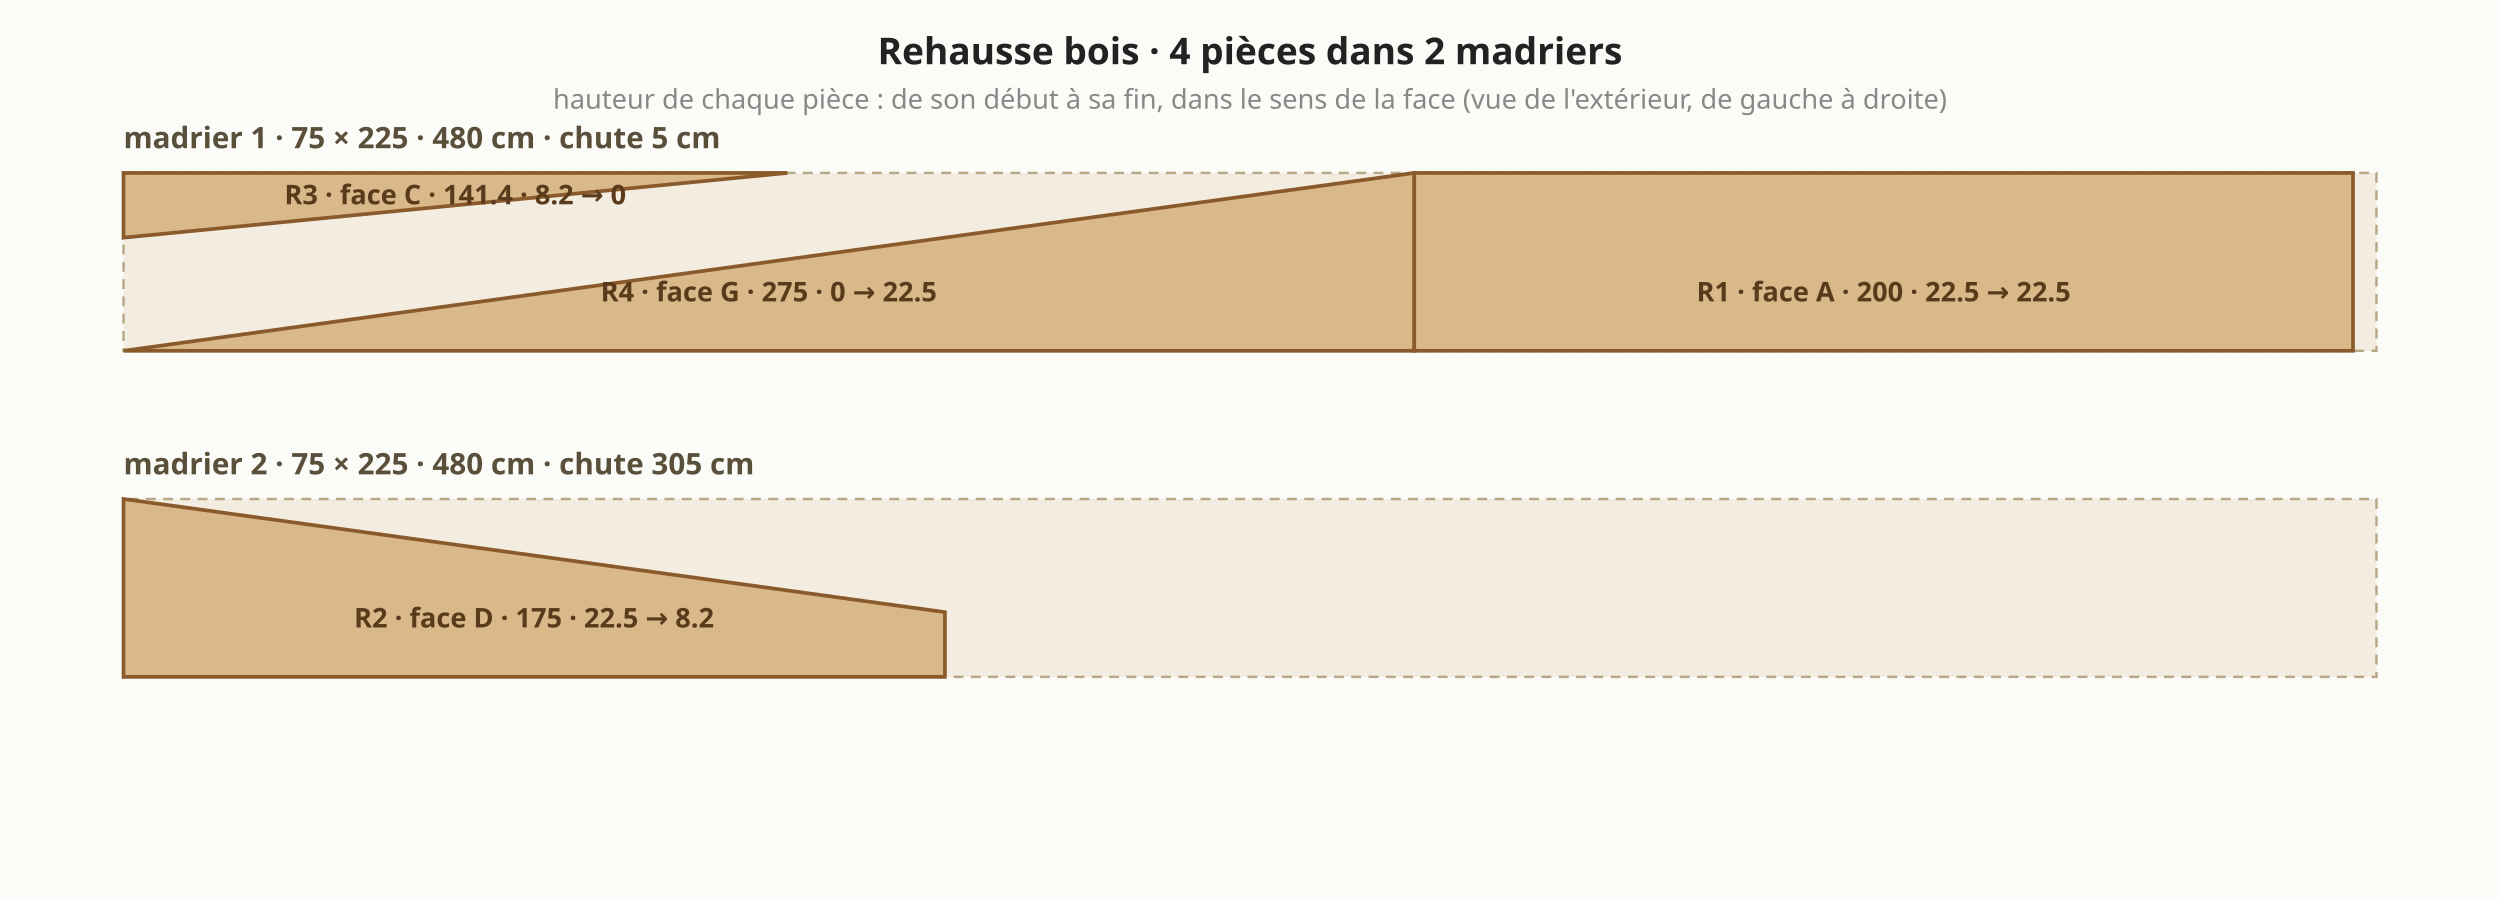
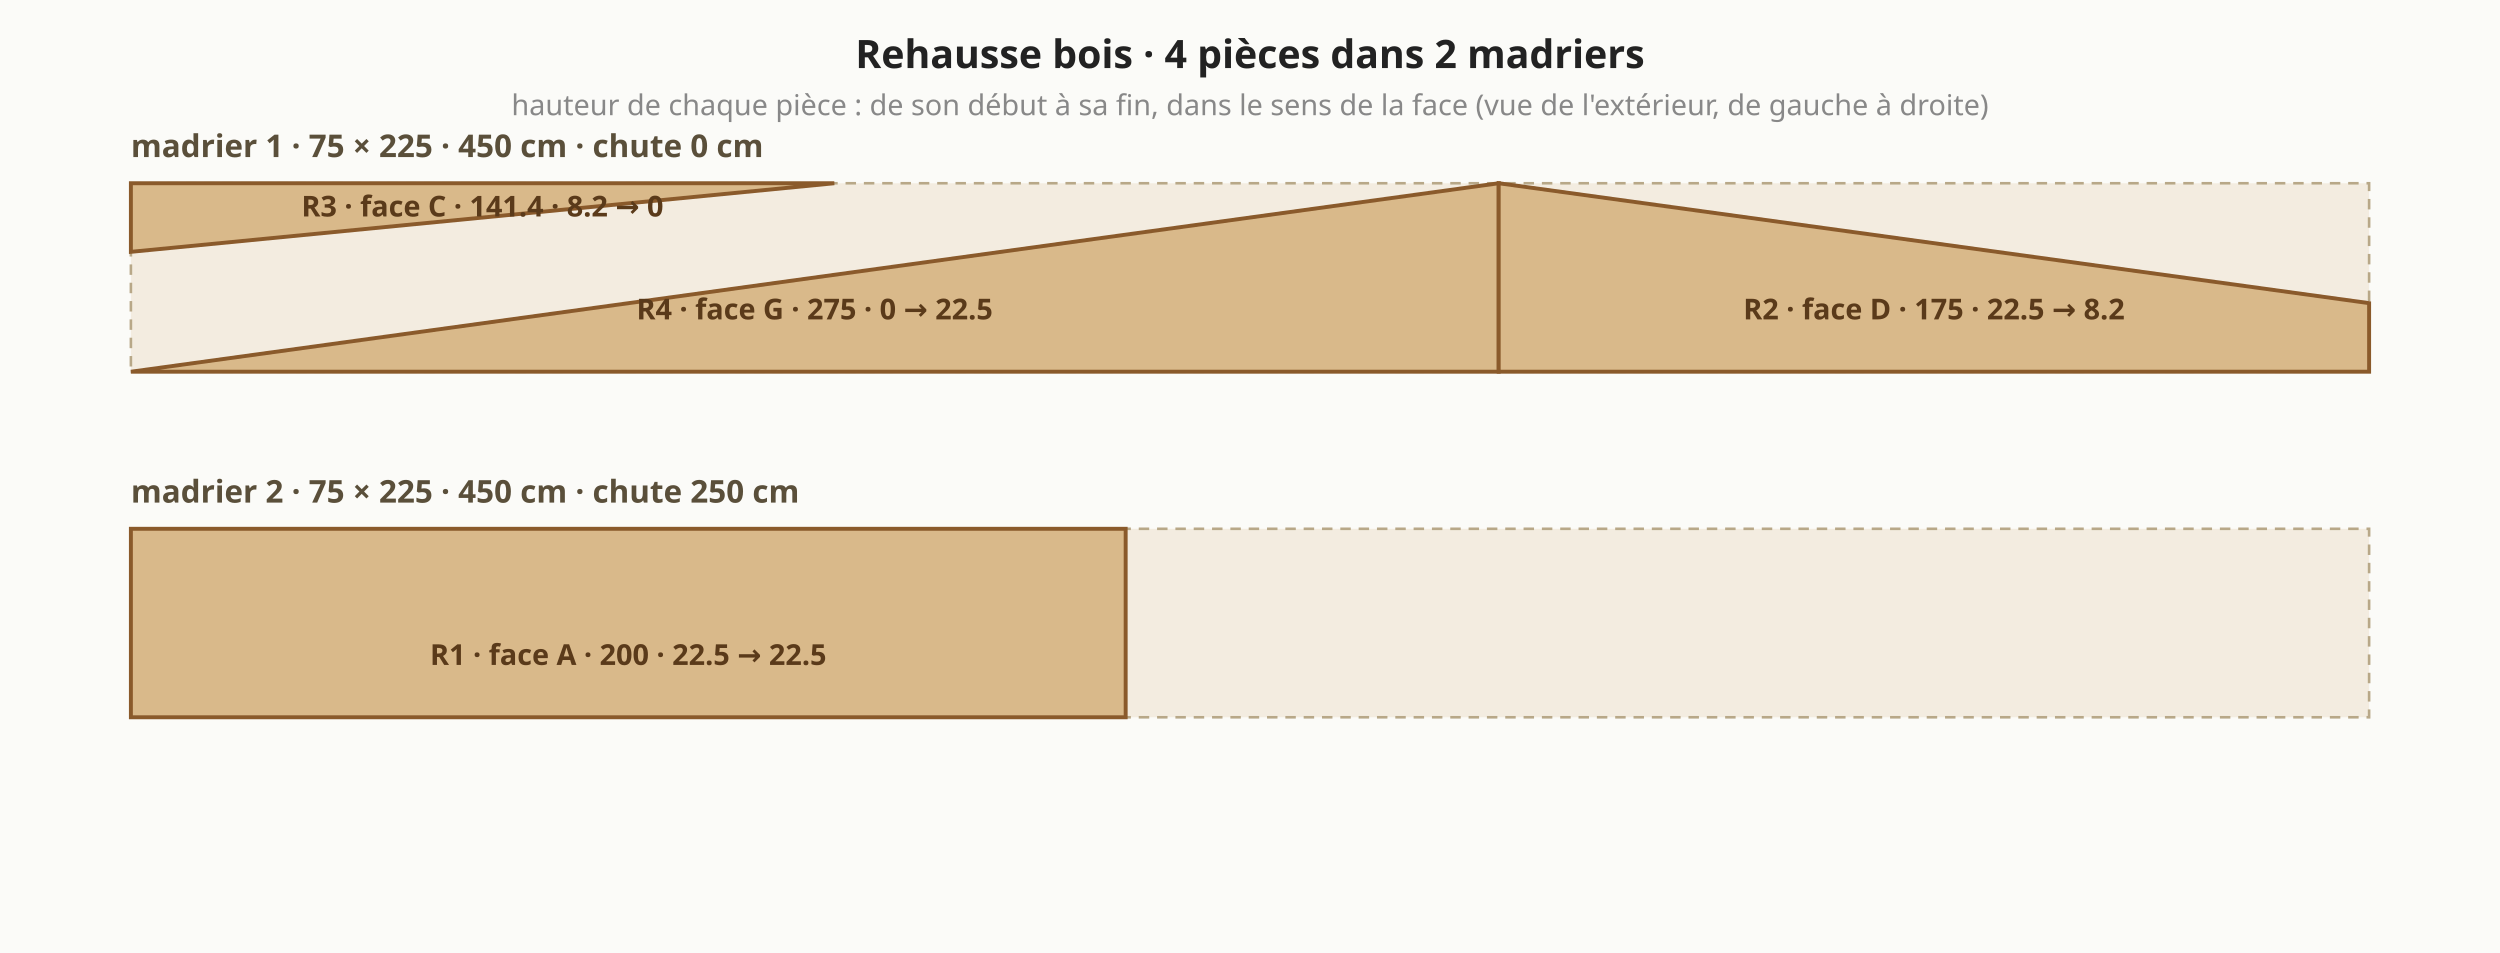
- <svg xmlns="http://www.w3.org/2000/svg" viewBox="0 0 1012 364" font-family="system-ui,sans-serif" font-size="13">
-   <rect width="1012" height="364" fill="#fbfbf8" />
-   <text x="50.0" y="60.0" text-anchor="start" fill="#5a4f3a" font-size="12" font-weight="bold">madrier 1 · 75 × 225 · 480 cm · chute 5 cm</text>
-   <polygon points="50.0,142.0 962.0,142.0 962.0,70.0 50.0,70.0" fill="#f3ece0" stroke="#b8a888" stroke-width="1" stroke-dasharray="4 3" />
+ <svg xmlns="http://www.w3.org/2000/svg" viewBox="0 0 955 364" font-family="system-ui,sans-serif" font-size="13">
+   <rect width="955" height="364" fill="#fbfbf8" />
+   <text x="50.0" y="60.0" text-anchor="start" fill="#5a4f3a" font-size="12" font-weight="bold">madrier 1 · 75 × 225 · 450 cm · chute 0 cm</text>
+   <polygon points="50.0,142.0 905.0,142.0 905.0,70.0 50.0,70.0" fill="#f3ece0" stroke="#b8a888" stroke-width="1" stroke-dasharray="4 3" />
  <polygon points="50.0,142.0 572.5,142.0 572.5,70.0 50.0,142.0" fill="#d9b98a" stroke="#8a5a2b" stroke-width="1.5" />
  <text x="311.2" y="122.0" text-anchor="middle" fill="#5a3a1a" font-size="11" font-weight="bold">R4 · face G · 275 · 0 → 22.5</text>
  <polygon points="50.0,70.0 318.7,70.0 318.7,70.0 50.0,96.2" fill="#d9b98a" stroke="#8a5a2b" stroke-width="1.5" />
  <text x="184.3" y="82.7" text-anchor="middle" fill="#5a3a1a" font-size="11" font-weight="bold">R3 · face C · 141.4 · 8.2 → 0</text>
-   <polygon points="572.5,142.0 952.5,142.0 952.5,70.0 572.5,70.0" fill="#d9b98a" stroke="#8a5a2b" stroke-width="1.5" />
-   <text x="762.5" y="122.0" text-anchor="middle" fill="#5a3a1a" font-size="11" font-weight="bold">R1 · face A · 200 · 22.5 → 22.5</text>
-   <text x="50.0" y="192.0" text-anchor="start" fill="#5a4f3a" font-size="12" font-weight="bold">madrier 2 · 75 × 225 · 480 cm · chute 305 cm</text>
-   <polygon points="50.0,274.0 962.0,274.0 962.0,202.0 50.0,202.0" fill="#f3ece0" stroke="#b8a888" stroke-width="1" stroke-dasharray="4 3" />
-   <polygon points="50.0,274.0 382.5,274.0 382.5,247.8 50.0,202.0" fill="#d9b98a" stroke="#8a5a2b" stroke-width="1.5" />
-   <text x="216.2" y="254.0" text-anchor="middle" fill="#5a3a1a" font-size="11" font-weight="bold">R2 · face D · 175 · 22.5 → 8.2</text>
-   <text x="506.0" y="26.0" text-anchor="middle" fill="#222" font-size="15" font-weight="bold">Rehausse bois · 4 pièces dans 2 madriers</text>
-   <text x="506.0" y="44.0" text-anchor="middle" fill="#888" font-size="11" font-weight="normal">hauteur de chaque pièce : de son début à sa fin, dans le sens de la face (vue de l'extérieur, de gauche à droite)</text>
+   <polygon points="572.5,142.0 905.0,142.0 905.0,115.8 572.5,70.0" fill="#d9b98a" stroke="#8a5a2b" stroke-width="1.5" />
+   <text x="738.8" y="122.0" text-anchor="middle" fill="#5a3a1a" font-size="11" font-weight="bold">R2 · face D · 175 · 22.5 → 8.2</text>
+   <text x="50.0" y="192.0" text-anchor="start" fill="#5a4f3a" font-size="12" font-weight="bold">madrier 2 · 75 × 225 · 450 cm · chute 250 cm</text>
+   <polygon points="50.0,274.0 905.0,274.0 905.0,202.0 50.0,202.0" fill="#f3ece0" stroke="#b8a888" stroke-width="1" stroke-dasharray="4 3" />
+   <polygon points="50.0,274.0 430.0,274.0 430.0,202.0 50.0,202.0" fill="#d9b98a" stroke="#8a5a2b" stroke-width="1.5" />
+   <text x="240.0" y="254.0" text-anchor="middle" fill="#5a3a1a" font-size="11" font-weight="bold">R1 · face A · 200 · 22.5 → 22.5</text>
+   <text x="477.5" y="26.0" text-anchor="middle" fill="#222" font-size="15" font-weight="bold">Rehausse bois · 4 pièces dans 2 madriers</text>
+   <text x="477.5" y="44.0" text-anchor="middle" fill="#888" font-size="11" font-weight="normal">hauteur de chaque pièce : de son début à sa fin, dans le sens de la face (vue de l'extérieur, de gauche à droite)</text>
</svg>
